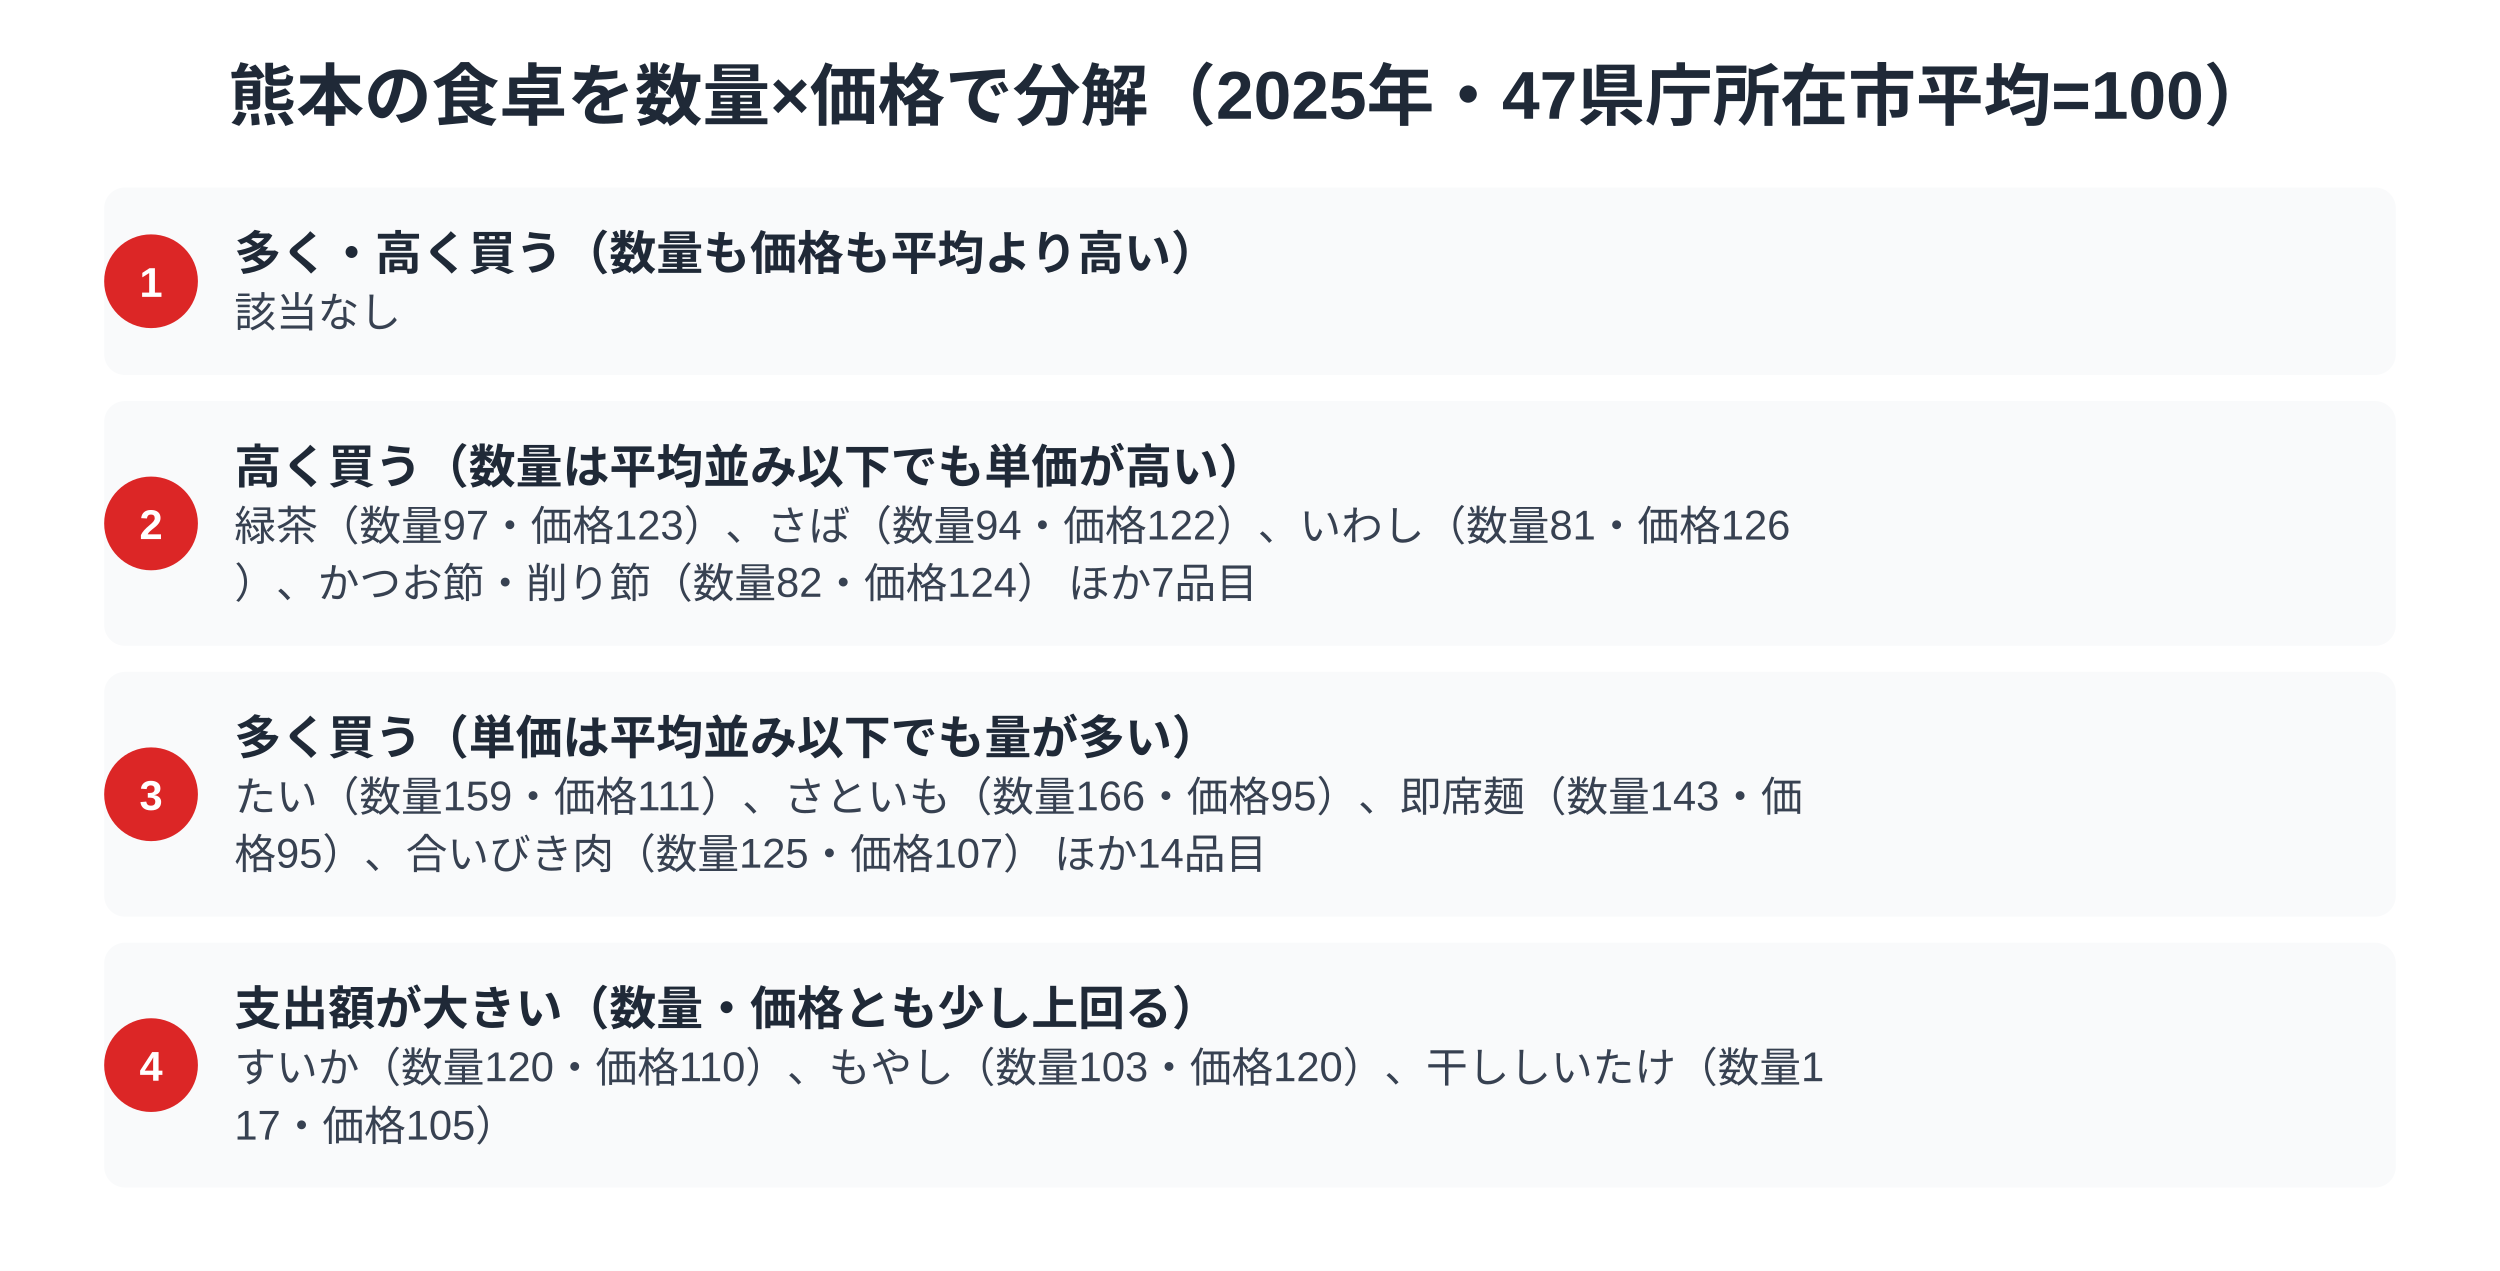
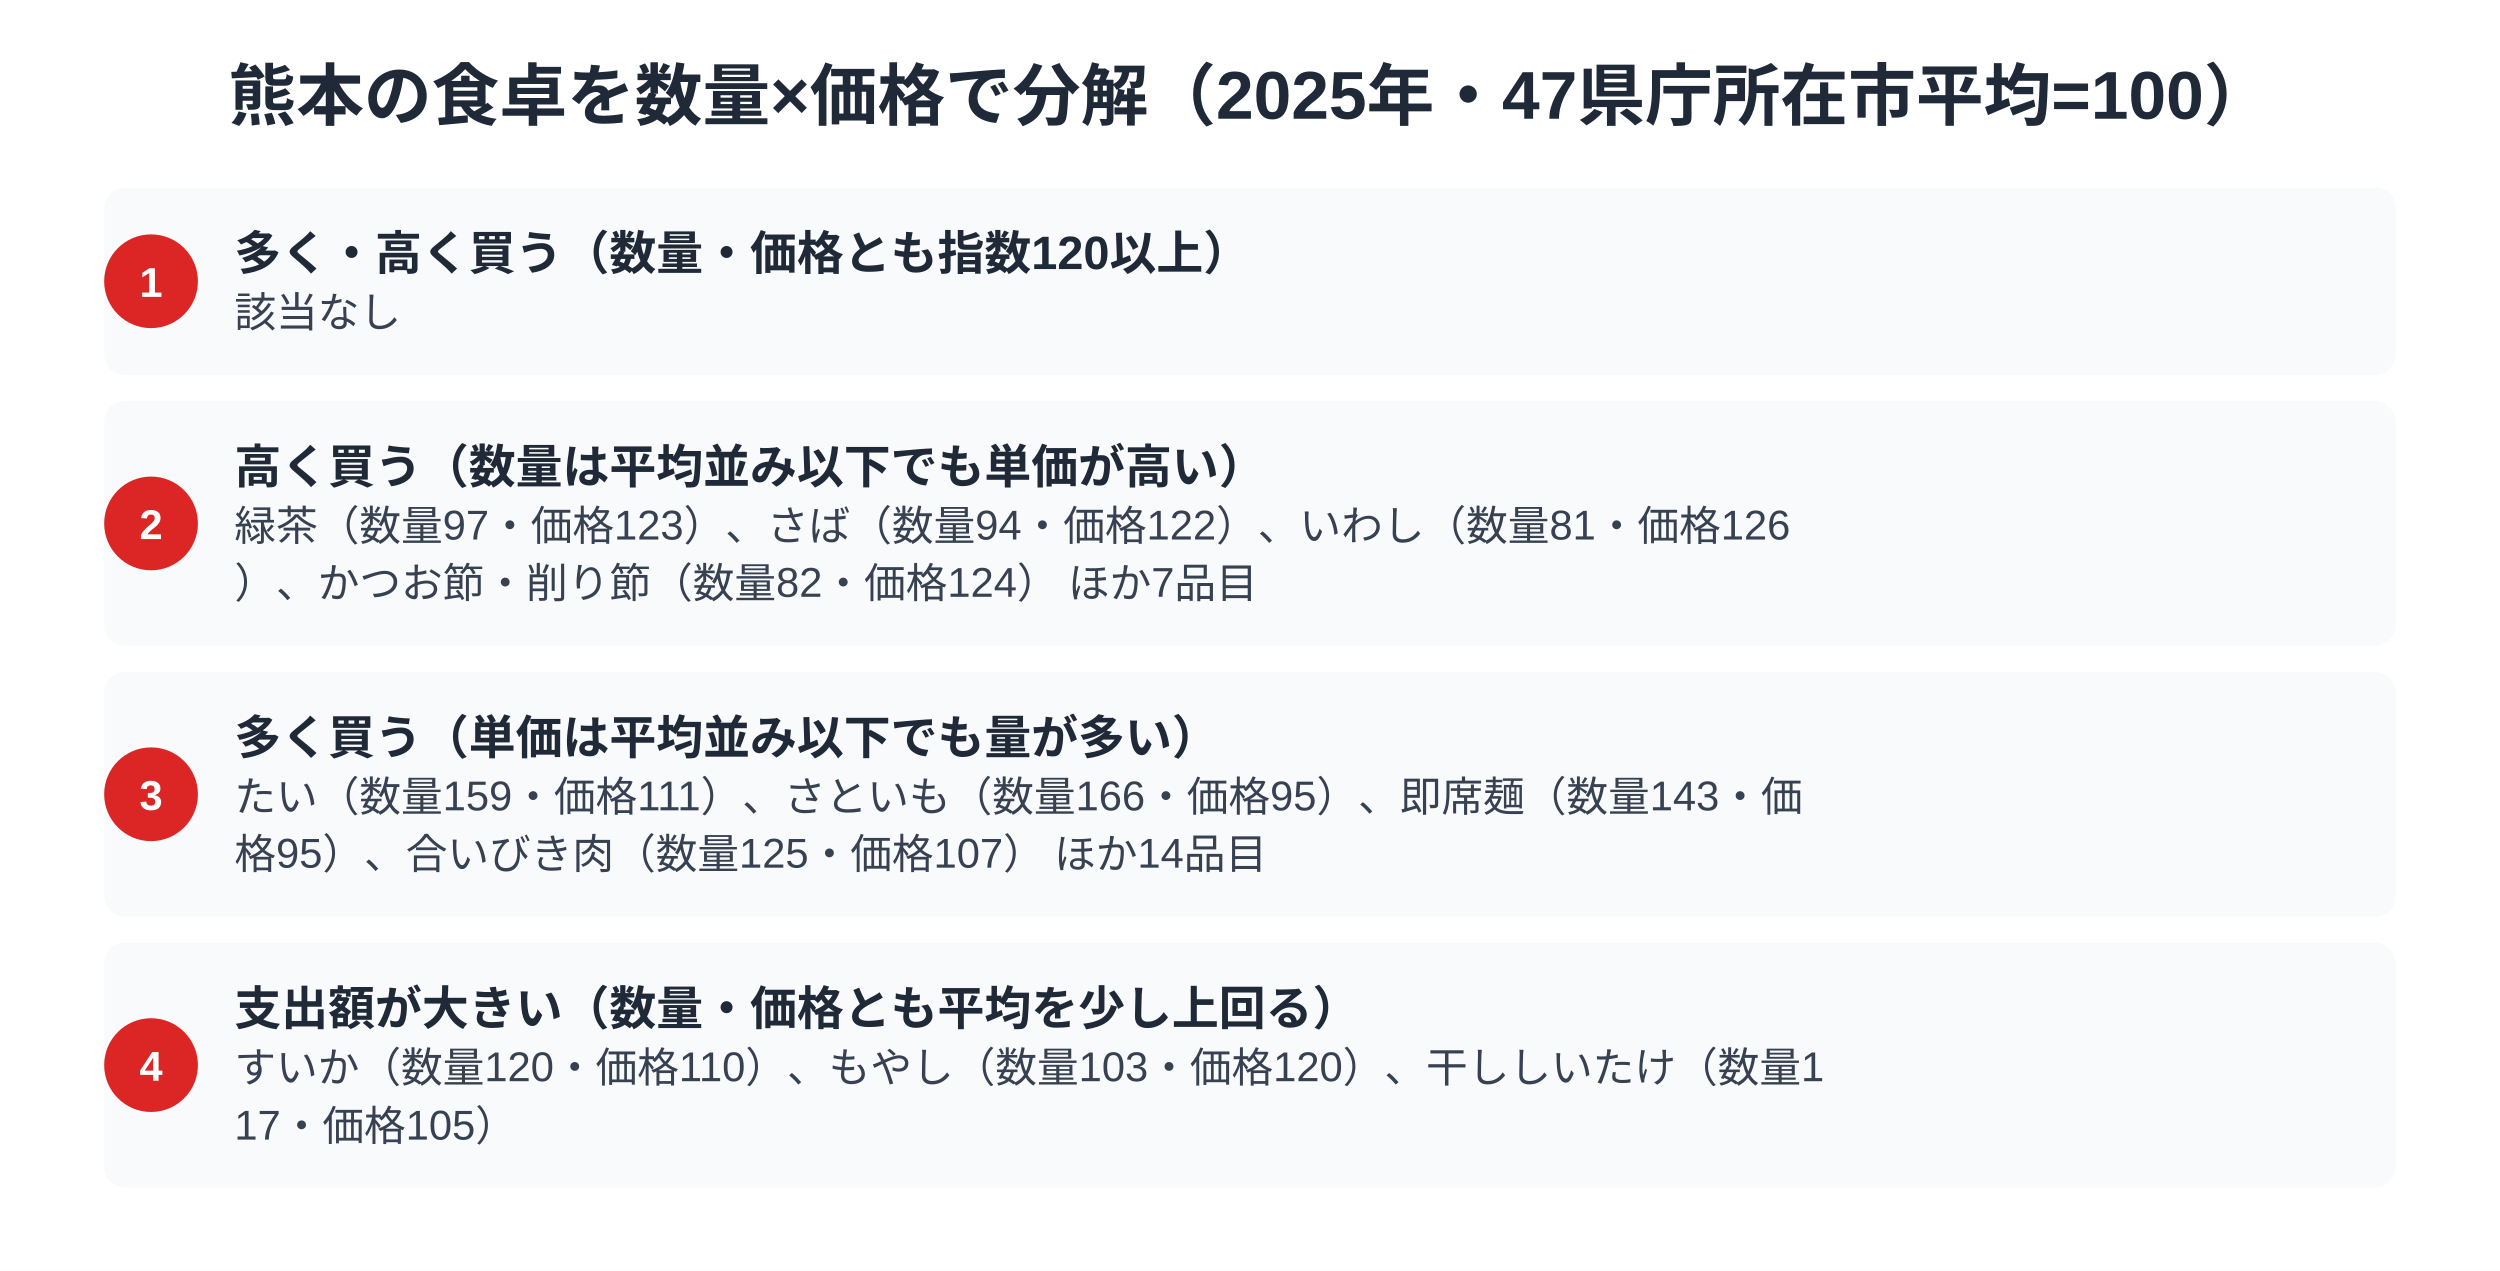
<svg xmlns="http://www.w3.org/2000/svg" viewBox="0 0 960 488" width="960" height="488" font-family="'Helvetica Neue', Arial, 'Hiragino Kaku Gothic ProN', sans-serif" role="img" aria-label="熊本の食卓を数量×価格で分解（2025年・47県庁所在市平均=100）">
  <style>
    .svg-bg{fill:#ffffff}
    .svg-plot{fill:#f9fafb}
    .svg-plot-border{stroke:#d1d5db}
    .svg-title{fill:#1f2937}
    .svg-axis{fill:#374151}
    .svg-tick{fill:#6b7280}
    .svg-grid{stroke:#e5e7eb}
    @media (prefers-color-scheme:dark){
    .svg-bg{fill:#0f172a}
    .svg-plot{fill:#1e293b}
    .svg-plot-border{stroke:#334155}
    .svg-title{fill:#e2e8f0}
    .svg-axis{fill:#cbd5e1}
    .svg-tick{fill:#94a3b8}
    .svg-grid{stroke:#334155}
    }
  </style>
  <rect width="960" height="488" class="svg-bg" />
  <text x="480" y="46" text-anchor="middle" font-size="26" font-weight="bold" class="svg-title">熊本の食卓を数量×価格で分解（2025年・47県庁所在市平均=100）</text>
  <rect x="40" y="72" width="880" height="72" class="svg-plot" rx="8" />
  <circle cx="58" cy="108" r="18" fill="#dc2626" />
  <text x="58" y="114" text-anchor="middle" font-size="16" font-weight="bold" fill="#ffffff">1</text>
  <text x="90" y="103.6" font-size="18" font-weight="bold" class="svg-title">
-     <tspan x="90" dy="0">多く・高く買う（数量も価格も平均より高い）</tspan>
+     <tspan x="90" dy="0">多く・高く買う（数量・価格とも指数120以上）</tspan>
  </text>
  <text x="90" y="125.6" font-size="16" class="svg-axis">
    <tspan x="90" dy="0">該当なし</tspan>
  </text>
  <rect x="40" y="154" width="880" height="94" class="svg-plot" rx="8" />
  <circle cx="58" cy="201" r="18" fill="#dc2626" />
  <text x="58" y="207" text-anchor="middle" font-size="16" font-weight="bold" fill="#ffffff">2</text>
  <text x="90" y="185.6" font-size="18" font-weight="bold" class="svg-title">
    <tspan x="90" dy="0">高く買う（数量は平均並み以下でも単価が高い）</tspan>
  </text>
  <text x="90" y="207.6" font-size="16" class="svg-axis">
    <tspan x="90" dy="0">緑茶（数量97・価格123）、さば（数量94・価格122）、いわし（数量81・価格126</tspan>
    <tspan x="90" dy="22">）、かつお節・削り節（数量82・価格124） ほか7品目</tspan>
  </text>
  <rect x="40" y="258" width="880" height="94" class="svg-plot" rx="8" />
  <circle cx="58" cy="305" r="18" fill="#dc2626" />
  <text x="58" y="311" text-anchor="middle" font-size="16" font-weight="bold" fill="#ffffff">3</text>
  <text x="90" y="289.6" font-size="18" font-weight="bold" class="svg-title">
    <tspan x="90" dy="0">多く買う（単価は平均並み以下でも量が多い）</tspan>
  </text>
  <text x="90" y="311.6" font-size="16" class="svg-axis">
    <tspan x="90" dy="0">たい（数量159・価格111）、さといも（数量166・価格95）、即席麺（数量143・価</tspan>
    <tspan x="90" dy="22">格95）、合いびき肉（数量125・価格107） ほか14品目</tspan>
  </text>
  <rect x="40" y="362" width="880" height="94" class="svg-plot" rx="8" />
  <circle cx="58" cy="409" r="18" fill="#dc2626" />
  <text x="58" y="415" text-anchor="middle" font-size="16" font-weight="bold" fill="#ffffff">4</text>
  <text x="90" y="393.6" font-size="18" font-weight="bold" class="svg-title">
-     <tspan x="90" dy="0">支出額が大きい（数量・価格とも少し上回る）</tspan>
+     <tspan x="90" dy="0">支出額が大きい（数量・価格とも平均を少し上回る）</tspan>
  </text>
  <text x="90" y="415.6" font-size="16" class="svg-axis">
    <tspan x="90" dy="0">すいか（数量120・価格110）、もやし（数量103・価格120）、干ししいたけ（数量1</tspan>
    <tspan x="90" dy="22">17・価格105）</tspan>
  </text>
</svg>
